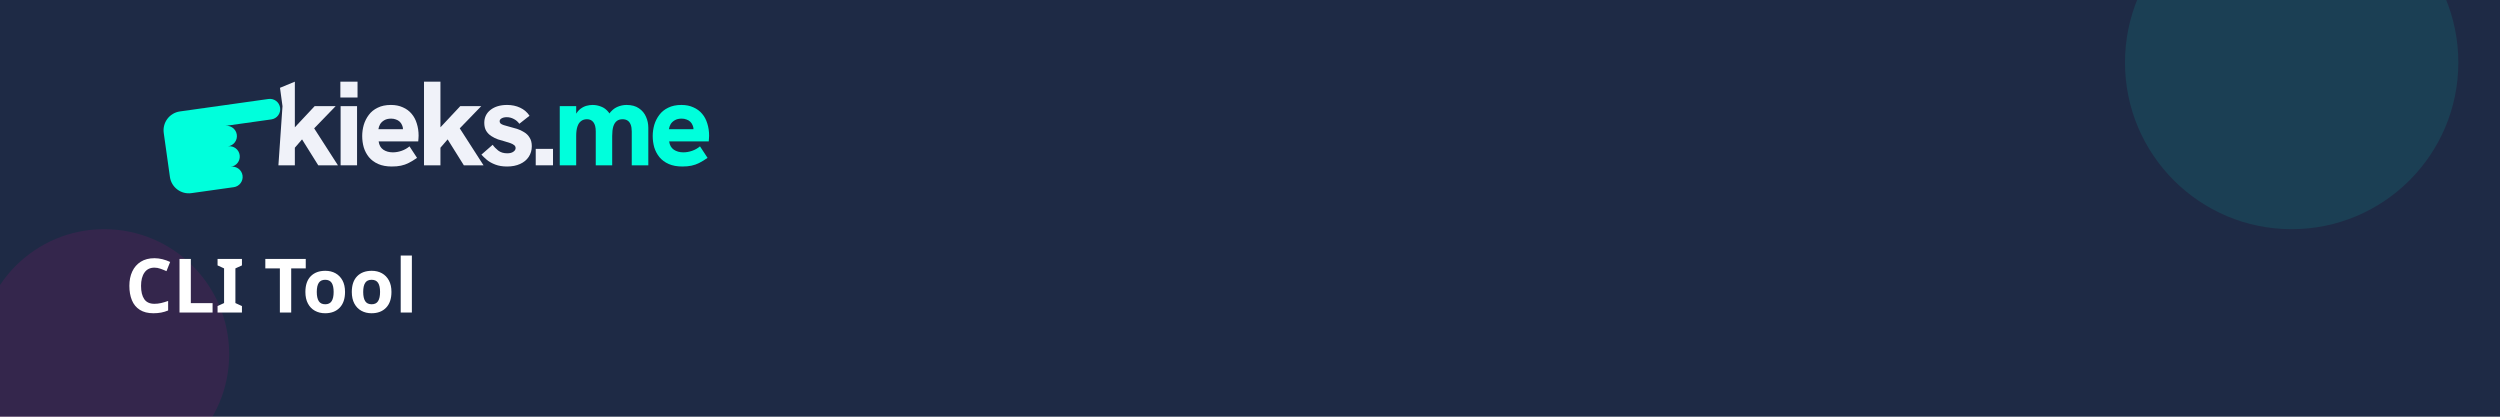
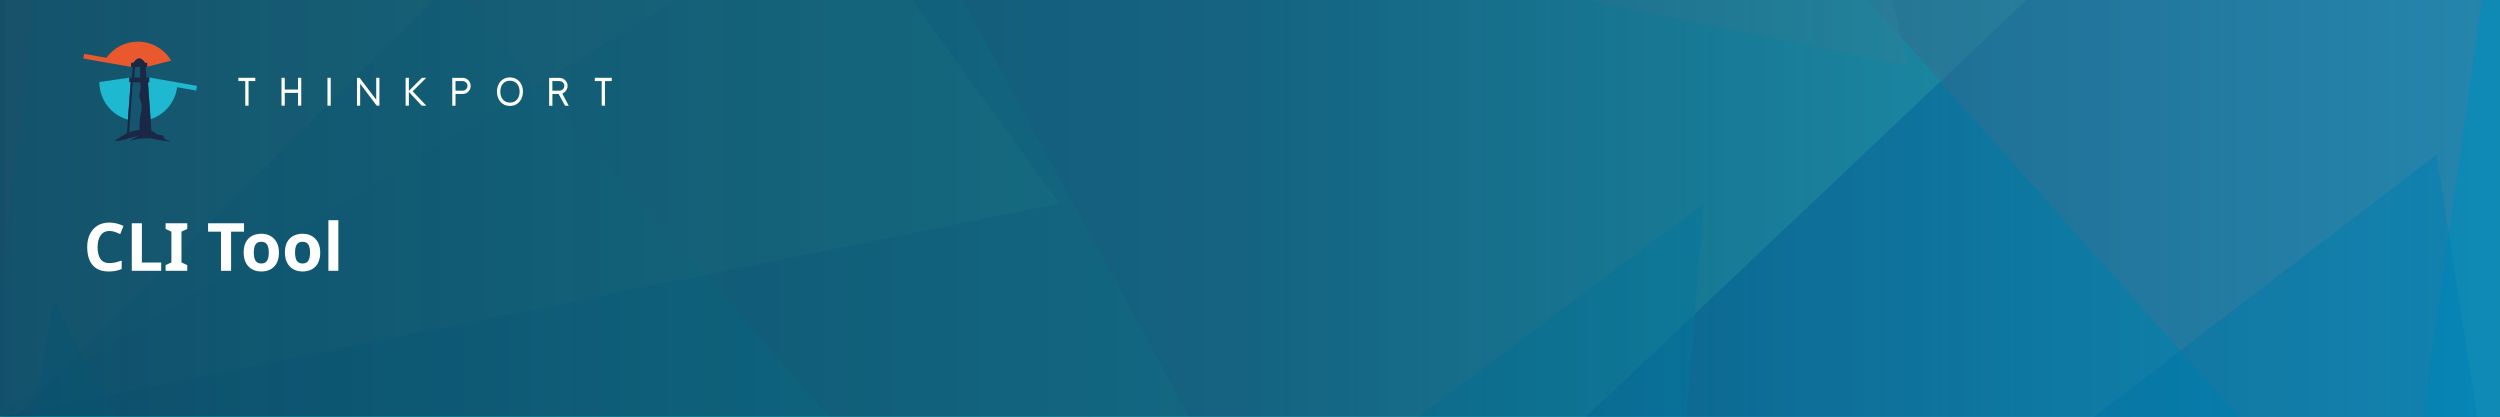
<svg xmlns="http://www.w3.org/2000/svg" width="1200" height="200" viewBox="0 0 1200 200" fill="none">
-   <rect width="1200" height="200" fill="#1E2A45" />
-   <circle cx="1100" cy="30" r="80" fill="#00FFDC" opacity="0.1" />
-   <circle cx="50" cy="170" r="60" fill="#FF008F" opacity="0.1" />
-   <g transform="translate(60, 20)">
-     <svg width="300" height="90" viewBox="0 0 500 150" fill="none">
-       <path d="M445.881 99.872C441.657 99.872 438.009 99.2 434.937 97.856C431.929 96.512 429.465 94.688 427.545 92.384C425.689 90.08 424.313 87.488 423.417 84.608C422.585 81.664 422.169 78.624 422.169 75.488C422.169 72.48 422.585 69.504 423.417 66.56C424.313 63.616 425.657 60.96 427.449 58.592C429.241 56.16 431.609 54.24 434.553 52.832C437.497 51.36 441.017 50.624 445.113 50.624C448.761 50.624 451.961 51.264 454.713 52.544C457.529 53.76 459.865 55.488 461.721 57.728C463.577 59.904 464.953 62.496 465.849 65.504C466.809 68.512 467.289 71.744 467.289 75.2C467.289 75.776 467.257 76.448 467.193 77.216C467.193 77.984 467.129 78.848 467.001 79.808H435.321C435.705 82.752 436.953 84.96 439.065 86.432C441.177 87.84 443.705 88.544 446.649 88.544C449.017 88.544 451.385 88.128 453.753 87.296C456.121 86.464 458.201 85.28 459.993 83.744L466.041 92.96C463.673 94.624 461.465 95.968 459.417 96.992C457.433 98.016 455.353 98.752 453.177 99.2C451.065 99.648 448.633 99.872 445.881 99.872ZM454.329 73.184C454.457 72.672 454.553 72.16 454.617 71.648C454.745 71.136 454.809 70.656 454.809 70.208C454.809 68.928 454.553 67.776 454.041 66.752C453.593 65.664 452.953 64.736 452.121 63.968C451.289 63.2 450.297 62.624 449.145 62.24C447.993 61.792 446.713 61.568 445.305 61.568C443.065 61.568 441.209 62.016 439.737 62.912C438.329 63.744 437.241 64.8 436.473 66.08C435.769 67.36 435.321 68.672 435.129 70.016H458.745L454.329 73.184Z" fill="#00FFDC" />
-       <path d="M347.802 98.912V51.584H360.954V63.968L358.074 66.656C358.522 63.392 359.29 60.704 360.378 58.592C361.53 56.48 362.874 54.848 364.41 53.696C365.946 52.544 367.546 51.744 369.21 51.296C370.874 50.848 372.506 50.624 374.106 50.624C376.41 50.624 378.682 51.072 380.922 51.968C383.226 52.8 385.242 54.336 386.97 56.576C388.698 58.816 389.914 61.984 390.618 66.08L382.65 69.344C383.61 64.48 385.082 60.704 387.066 58.016C389.05 55.264 391.258 53.344 393.69 52.256C396.186 51.168 398.682 50.624 401.178 50.624C405.274 50.624 408.602 51.52 411.162 53.312C413.722 55.04 415.61 57.312 416.826 60.128C418.042 62.88 418.65 65.76 418.65 68.768V98.912H405.402V71.936C405.402 69.696 405.114 67.84 404.538 66.368C403.962 64.896 403.13 63.808 402.042 63.104C400.954 62.4 399.61 62.048 398.01 62.048C396.154 62.048 394.618 62.528 393.402 63.488C392.186 64.448 391.258 65.92 390.618 67.904C390.042 69.888 389.754 72.416 389.754 75.488V98.912H376.602V71.84C376.602 68.576 375.994 66.144 374.778 64.544C373.562 62.88 371.834 62.048 369.594 62.048C367.674 62.048 366.074 62.56 364.794 63.584C363.514 64.544 362.554 66.016 361.914 68C361.274 69.92 360.954 72.416 360.954 75.488V98.912H347.802Z" fill="#00FFDC" />
-       <path d="M328.58 98.912V85.76H342.404V98.912H328.58Z" fill="#F0F2F9" />
-       <path d="M305.667 99.872C302.083 99.872 298.947 99.36 296.259 98.336C293.571 97.312 291.331 96.064 289.539 94.592C287.747 93.056 286.275 91.648 285.123 90.368L294.147 82.496C295.235 84.096 296.707 85.632 298.563 87.104C300.483 88.576 302.883 89.312 305.763 89.312C307.875 89.312 309.507 88.896 310.659 88.064C311.875 87.232 312.483 86.272 312.483 85.184C312.483 84.16 312.099 83.36 311.331 82.784C310.563 82.144 309.539 81.6 308.259 81.152C306.979 80.704 305.539 80.256 303.939 79.808C302.147 79.36 300.291 78.816 298.371 78.176C296.451 77.472 294.659 76.576 292.995 75.488C291.331 74.4 289.987 73.024 288.963 71.36C287.939 69.632 287.427 67.488 287.427 64.928C287.427 60.64 289.091 57.184 292.419 54.56C295.811 51.936 300.227 50.624 305.667 50.624C309.507 50.624 312.995 51.36 316.131 52.832C319.267 54.304 321.763 56.448 323.619 59.264L315.459 65.696C314.307 64.032 312.835 62.752 311.043 61.856C309.251 60.896 307.363 60.416 305.379 60.416C303.715 60.416 302.339 60.736 301.251 61.376C300.227 61.952 299.715 62.72 299.715 63.68C299.715 64.384 299.971 64.992 300.483 65.504C300.995 65.952 301.827 66.368 302.979 66.752C304.131 67.136 305.699 67.584 307.683 68.096C309.539 68.544 311.491 69.088 313.539 69.728C315.587 70.368 317.507 71.264 319.299 72.416C321.155 73.504 322.627 74.976 323.715 76.832C324.867 78.624 325.443 80.896 325.443 83.648C325.443 86.848 324.611 89.696 322.947 92.192C321.347 94.624 319.043 96.512 316.035 97.856C313.091 99.2 309.635 99.872 305.667 99.872Z" fill="#F0F2F9" />
-       <path d="M271.074 98.912L258.114 78.176L251.394 85.952V69.536L268.194 51.584H284.994L267.81 69.344L286.818 98.912H271.074ZM239.202 98.912V32H252.354V98.912H239.202Z" fill="#F0F2F9" />
-       <path d="M213.475 99.872C209.251 99.872 205.603 99.2 202.531 97.856C199.523 96.512 197.059 94.688 195.139 92.384C193.283 90.08 191.907 87.488 191.011 84.608C190.179 81.664 189.763 78.624 189.763 75.488C189.763 72.48 190.179 69.504 191.011 66.56C191.907 63.616 193.251 60.96 195.043 58.592C196.835 56.16 199.203 54.24 202.147 52.832C205.091 51.36 208.611 50.624 212.707 50.624C216.355 50.624 219.555 51.264 222.307 52.544C225.123 53.76 227.459 55.488 229.315 57.728C231.171 59.904 232.547 62.496 233.443 65.504C234.403 68.512 234.883 71.744 234.883 75.2C234.883 75.776 234.851 76.448 234.787 77.216C234.787 77.984 234.723 78.848 234.595 79.808H202.915C203.299 82.752 204.547 84.96 206.659 86.432C208.771 87.84 211.299 88.544 214.243 88.544C216.611 88.544 218.979 88.128 221.347 87.296C223.715 86.464 225.795 85.28 227.587 83.744L233.635 92.96C231.267 94.624 229.059 95.968 227.011 96.992C225.027 98.016 222.947 98.752 220.771 99.2C218.659 99.648 216.227 99.872 213.475 99.872ZM221.923 73.184C222.051 72.672 222.147 72.16 222.211 71.648C222.339 71.136 222.403 70.656 222.403 70.208C222.403 68.928 222.147 67.776 221.635 66.752C221.187 65.664 220.547 64.736 219.715 63.968C218.883 63.2 217.891 62.624 216.739 62.24C215.587 61.792 214.307 61.568 212.899 61.568C210.659 61.568 208.803 62.016 207.331 62.912C205.923 63.744 204.835 64.8 204.067 66.08C203.363 67.36 202.915 68.672 202.723 70.016H226.339L221.923 73.184Z" fill="#F0F2F9" />
-       <path d="M172.488 98.912V51.584H185.64V98.912H172.488ZM172.296 44.672V32H186.024V44.672H172.296Z" fill="#F0F2F9" />
-       <path d="M154.599 98.912L141.639 78.176L134.919 85.952V69.536L151.719 51.584H168.519L151.335 69.344L170.343 98.912H154.599ZM122.727 98.912L126 51.584L124 36.912L135.879 32V98.912H122.727Z" fill="#F0F2F9" />
-       <path d="M43.943 55.818C35.62 56.989 29.822 64.691 30.991 73.02L35.933 108.213C37.103 116.543 44.797 122.347 53.12 121.176L87.024 116.406C91.532 115.772 94.673 111.601 94.04 107.089C93.406 102.577 89.238 99.433 84.73 100.067C89.238 99.433 92.379 95.261 91.745 90.749C91.112 86.237 86.944 83.094 82.436 83.728C86.944 83.094 90.085 78.922 89.451 74.41C88.817 69.898 84.65 66.754 80.142 67.388L117.081 62.192C121.589 61.558 124.73 57.386 124.096 52.874C123.463 48.362 119.295 45.218 114.787 45.853L64.244 52.962C63.944 53.005 63.651 53.062 63.364 53.135C62.961 53.159 62.557 53.2 62.151 53.257L43.943 55.818Z" fill="#00FFDC" />
-     </svg>
+   <defs>
+     <style>
+   @keyframes rotate1 { from { transform: rotate(0deg); } to { transform: rotate(360deg); } }
+   @keyframes rotate2 { from { transform: rotate(0deg); } to { transform: rotate(-360deg); } }
+   @keyframes colorShift {
+     0% { fill-opacity: 0.2; }
+     25% { fill-opacity: 0.8; }
+     50% { fill-opacity: 0.2; }
+     75% { fill-opacity: 0.8; }
+     100% { fill-opacity: 0.2; }
+   }
+   @keyframes zoom {
+     0% { transform: scale(1); }
+     50% { transform: scale(1.2); }
+     100% { transform: scale(1); }
+   }
+   /* Gruppe 1 - Startet sofort */
+   .polygon-1 { animation: rotate1 270s linear infinite, colorShift 36s ease-in-out infinite, zoom 54s ease-in-out infinite; transform-origin: center; }
+   .polygon-2 { animation: rotate2 270s linear infinite, colorShift 36s ease-in-out infinite, zoom 54s ease-in-out infinite; transform-origin: center; animation-delay: 3s; }
+   .polygon-3 { animation: rotate1 270s linear infinite, colorShift 36s ease-in-out infinite, zoom 54s ease-in-out infinite; transform-origin: center; animation-delay: 6s; }
+   
+   /* Gruppe 2 - Startet nach 2s */
+   .polygon-4 { animation: rotate2 270s linear infinite, colorShift 36s ease-in-out infinite, zoom 54s ease-in-out infinite; transform-origin: center; animation-delay: 9s; }
+   .polygon-5 { animation: rotate1 270s linear infinite, colorShift 36s ease-in-out infinite, zoom 54s ease-in-out infinite; transform-origin: center; animation-delay: 12s; }
+   .polygon-6 { animation: rotate2 270s linear infinite, colorShift 36s ease-in-out infinite, zoom 54s ease-in-out infinite; transform-origin: center; animation-delay: 15s; }
+   
+   /* Gruppe 3 - Startet nach 4s */
+   .polygon-7 { animation: rotate1 270s linear infinite, colorShift 36s ease-in-out infinite, zoom 54s ease-in-out infinite; transform-origin: center; animation-delay: 18s; }
+   .polygon-8 { animation: rotate2 270s linear infinite, colorShift 36s ease-in-out infinite, zoom 54s ease-in-out infinite; transform-origin: center; animation-delay: 21s; }
+   .polygon-9 { animation: rotate1 270s linear infinite, colorShift 36s ease-in-out infinite, zoom 54s ease-in-out infinite; transform-origin: center; animation-delay: 24s; }
+   
+   /* Gruppe 4 - Startet nach 6s */
+   .polygon-10 { animation: rotate2 270s linear infinite, colorShift 36s ease-in-out infinite, zoom 54s ease-in-out infinite; transform-origin: center; animation-delay: 27s; }
+   .polygon-11 { animation: rotate1 270s linear infinite, colorShift 36s ease-in-out infinite, zoom 54s ease-in-out infinite; transform-origin: center; animation-delay: 30s; }
+   .polygon-12 { animation: rotate2 270s linear infinite, colorShift 36s ease-in-out infinite, zoom 54s ease-in-out infinite; transform-origin: center; animation-delay: 33s; }
+ </style>
+     <linearGradient id="readmeOverlay" x1="0" x2="1" y1="0" y2="0" gradientUnits="objectBoundingBox">
+       <stop offset="0" stop-color="#0B2649" stop-opacity="0.72" />
+       <stop offset="0.5" stop-color="#0B2649" stop-opacity="0.5" />
+       <stop offset="1" stop-color="#0B2649" stop-opacity="0" />
+     </linearGradient>
+   </defs>
+   <g transform="translate(600,100) scale(1.171875) translate(-512,-512)">
+     <rect x="0" y="0" width="1024" height="1024" fill="#1ea1b9" />
+     <g transform="scale(4) translate(0.5 0.5)">
+       <polygon class="polygon-1" fill="#57c8b9" fill-opacity="0.502" points="0,0 268,-15 0,148" />
+       <polygon class="polygon-2" fill="#0077b4" fill-opacity="0.502" points="257,271 260,56 54,251" />
+       <polygon class="polygon-3" fill="#00c4d1" fill-opacity="0.502" points="-16,271 8,62 162,237" />
+       <polygon class="polygon-4" fill="#3f82a3" fill-opacity="0.502" points="245,167 105,10 271,-16" />
+       <polygon class="polygon-5" fill="#36cbc0" fill-opacity="0.502" points="-16,152 108,127 4,-16" />
+       <polygon class="polygon-6" fill="#0081b5" fill-opacity="0.502" points="87,246 271,263 249,122" />
+       <polygon class="polygon-7" fill="#53c3bb" fill-opacity="0.502" points="163,11 -9,61 4,-16" />
+       <polygon class="polygon-8" fill="#009ec3" fill-opacity="0.502" points="174,127 162,271 13,247" />
+       <polygon class="polygon-9" fill="#369db2" fill-opacity="0.502" points="162,-16 195,113 94,92" />
+       <polygon class="polygon-10" fill="#16b6bf" fill-opacity="0.502" points="130,165 -16,166 79,71" />
+       <polygon class="polygon-11" fill="#02c0d2" fill-opacity="0.502" points="74,266 5,137 -16,254" />
+       <polygon class="polygon-12" fill="#4484a4" fill-opacity="0.502" points="271,77 187,21 252,-16" />
+     </g>
  </g>
-   <text x="60" y="150" font-family="'Hanken Grotesk', sans-serif" font-size="36" font-weight="700" fill="#FFFFFF">CLI Tool</text>
+   <rect width="1200" height="200" fill="url(#readmeOverlay)" />
+   <g transform="translate(40, 20) scale(0.1714286)" fill="none">
+     <path fill="#FFFFFF" d="M820.1 162.6l-46.4-61.2-.2-.2h-7.3v78h8.9v-61.4l46.2 61.2.1.2h7.6v-78h-8.9zM683.6 101.2h9.1v78h-9.1zM601.1 134.1H564v-32.9h-9.1v78h9.1v-35.9h37.1v35.9h9.1v-78h-9.1zM434.1 110.4h19.3v68.8h9.2v-68.8h18.9v-9.2h-47.4zM960.1 101.2H948l-36.5 36.7v-36.7h-9.1v78h9.1v-38.6l35.9 38.5.1.1h12.8l-38.1-40.1zM1346.6 142.1c1.9-1.4 3.6-3 4.9-4.9 1.3-1.9 2.4-4 3.2-6.2.8-2.3 1.2-4.7 1.2-7.1 0-3.1-.6-6.1-1.8-8.8-1.2-2.7-2.8-5.1-4.8-7.1s-4.4-3.6-7.1-4.8c-2.7-1.2-5.7-1.8-8.7-1.8h-29.2v78h9.1v-32.9h17.4l18 32.9h10.3l-18-34.1c1.9-.9 3.8-1.9 5.5-3.2zm.2-18.3c0 1.8-.4 3.6-1.1 5.2-.7 1.6-1.7 3-2.9 4.2-1.2 1.2-2.6 2.2-4.2 2.9-1.6.7-3.4 1.1-5.2 1.1h-20.1v-26.8h20.1c1.8 0 3.6.4 5.2 1.1 1.6.7 3.1 1.7 4.3 2.9 1.2 1.2 2.2 2.6 2.9 4.2.6 1.7 1 3.4 1 5.2zM1432.1 101.2v9.2h19.3v68.8h9.2v-68.8h18.9v-9.2zM1221.7 112.3c-3-3.6-6.9-6.6-11.4-8.8-4.6-2.2-9.9-3.3-15.9-3.3s-11.3 1.1-15.8 3.3c-4.5 2.2-8.3 5.1-11.3 8.8-3 3.6-5.3 7.9-6.9 12.6-1.5 4.7-2.3 9.7-2.3 14.9 0 5.2.8 10.2 2.3 15 1.5 4.8 3.8 9.1 6.9 12.8 3 3.7 6.8 6.7 11.3 8.9 4.5 2.2 9.8 3.4 15.8 3.4s11.3-1.1 15.9-3.4c4.6-2.2 8.4-5.2 11.4-8.9s5.3-8 6.9-12.8c1.5-4.8 2.3-9.8 2.3-15 0-5.2-.8-10.2-2.3-14.9-1.6-4.7-3.9-9-6.9-12.6zm-.1 27.6c0 4.2-.6 8.2-1.7 11.9-1.1 3.7-2.9 7-5.1 9.8-2.3 2.8-5.1 5-8.5 6.6s-7.4 2.4-11.9 2.4c-4.4 0-8.4-.8-11.7-2.5-3.3-1.6-6.2-3.9-8.4-6.7-2.3-2.8-4-6.1-5.1-9.8-1.2-3.7-1.7-7.7-1.7-11.8s.6-8.1 1.7-11.8c1.1-3.7 2.9-7 5.1-9.7 2.3-2.8 5.1-5 8.4-6.6 3.3-1.6 7.3-2.4 11.7-2.4 4.5 0 8.5.8 11.9 2.5 3.4 1.6 6.2 3.9 8.5 6.6 2.3 2.8 4 6 5.1 9.7 1.1 3.7 1.7 7.7 1.7 11.8zM1078.1 107.9c-2-2-4.4-3.6-7.1-4.8-2.7-1.2-5.7-1.8-8.7-1.8H1033v78h9.1v-32.9h20.1c3.1 0 6-.6 8.7-1.7s5.1-2.8 7.1-4.8 3.6-4.4 4.8-7.1c1.2-2.7 1.8-5.7 1.8-8.8s-.6-6.1-1.8-8.8c-1.1-2.9-2.7-5.3-4.7-7.3zm-2.5 15.9c0 1.8-.4 3.6-1.1 5.2-.7 1.6-1.7 3-2.9 4.2-1.2 1.2-2.6 2.2-4.2 2.9-1.6.7-3.4 1.1-5.2 1.1h-20.1v-26.8h20.1c1.8 0 3.6.4 5.2 1.1 1.6.7 3.1 1.7 4.3 2.9 1.2 1.2 2.2 2.6 2.9 4.2.6 1.7 1 3.4 1 5.2z" />
+     <path fill="none" d="M158.9 71h-14.1l-2 29.6h16.1zM157.8 224.2c1.4-22.2 5.5-29.7 5.5-43.2 0-13.5-6.4-19.8-6.4-30.6 0-7.9 2.8-12.6 3.7-22.6.3-2.7-.3-7.4-1.7-13.9h-20.5l-9.9 139.8c7.2-2.8 16.7-5.5 28.6-7.1-.1-6.2.2-13.7.7-22.4z" />
+     <path fill="#1eb8d1" d="M130.9 220.1v-.4.4z" />
+     <path fill="#ea592d" d="M133.6 59.4h6.9c17.1-27.7 32.2 0 32.2 0h6.1v10.8L246 53c-19-31.8-53.7-53-93.3-53-36.2 0-68.3 17.8-88.1 45.1l-62.2-11L0 47.2l133.6 23.5V59.4z" />
+     <path fill="#1eb8d1" d="M184.6 100.3v13.4H181l7.4 103.4c39.3-12.9 68.8-47.5 74.3-89.6l53.2 9.4 2.3-13.1-133.6-23.5zM124.7 218.5l7.9-105.3H129v-12.5L44.9 113c0 50.2 33.7 92.6 79.8 105.5z" />
+     <path fill="#1a2846" d="M223.9 263.4c-.2-.9-3.4-1.9-5.2-1.9-8 .2-14.3-2-19.2-7.2-2.2-2.4-4.7-4.7-8.9-4.2l-9.7-136.4h3.6v-13.4h-8l-1.9-30.1h4.1V59.4h-6.1s-15.1-27.7-32.2 0h-6.9v11.3h4.8l-2.5 30H129v12.5h3.7l-10.8 143.6c-1.1.5-2.1 1-3 1.5-2.4 1.1-7.3 4.1-12.7 7.3-4.2 2.4-8.3 5.1-12.5 7.8-2.4 1.5-4.5 2.8-5.7 3.6l.3.9c24.5-.3 44.5-9.7 66.2-14.6-7.8 4.3-15.6 8.6-24.6 13.7 2.3-.3 3-.2 3.6-.4 16-4 32.5-6.7 49.1-6.1 10.1.3 19.9 2.7 29.7 4.9 9.9 2.2 19.8 3.3 29.9 4.5.3-.6.5-1.2.8-1.7-10.9-1.6-17.4-6.3-19.1-14.8zM144.8 71h14.1v29.5h-16.1l2-29.5zm13 153.2c-.6 8.7-.8 16.1-.7 22.5-11.9 1.6-21.4 4.3-28.6 7.1l9.9-139.8h20.5c1.4 6.5 1.9 11.2 1.7 13.9-.9 10-3.7 14.7-3.7 22.6 0 10.8 6.4 17.1 6.4 30.6s-4 20.9-5.5 43.1z" />
+   </g>
+   <text x="40" y="130" font-family="'Hanken Grotesk', sans-serif" font-size="32" font-weight="700" fill="#FFFFFF">CLI Tool</text>
</svg>
